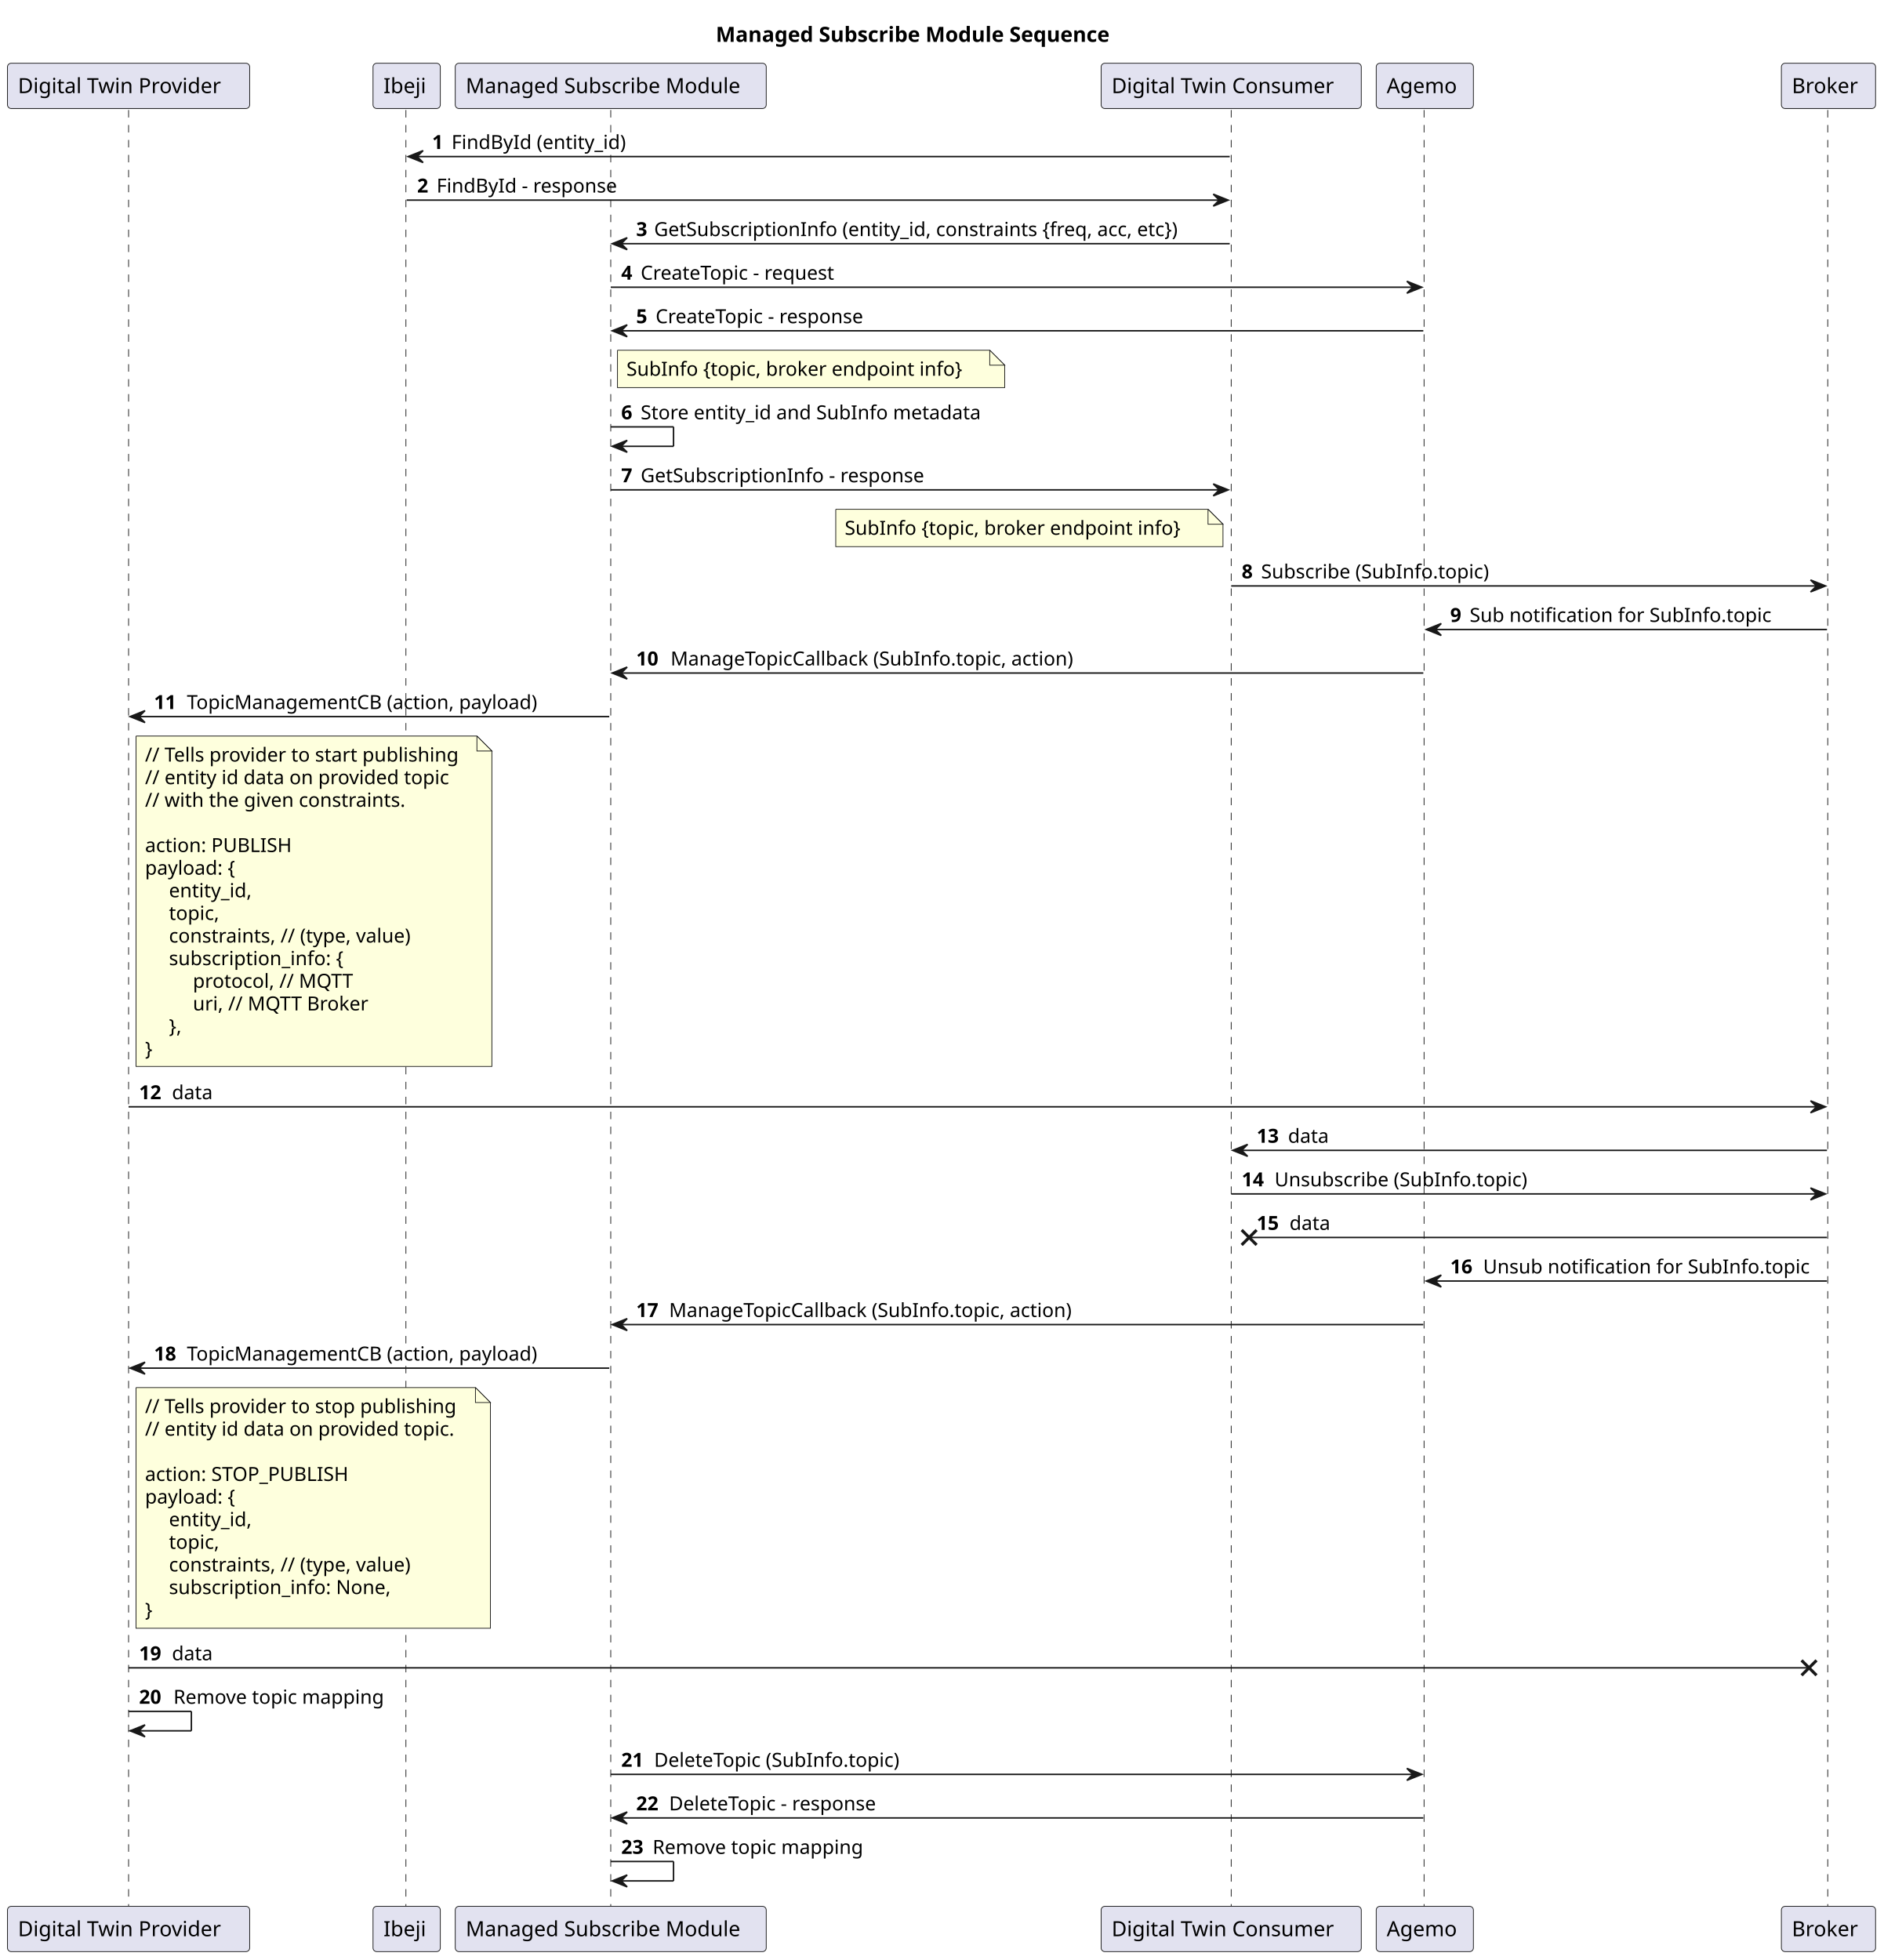
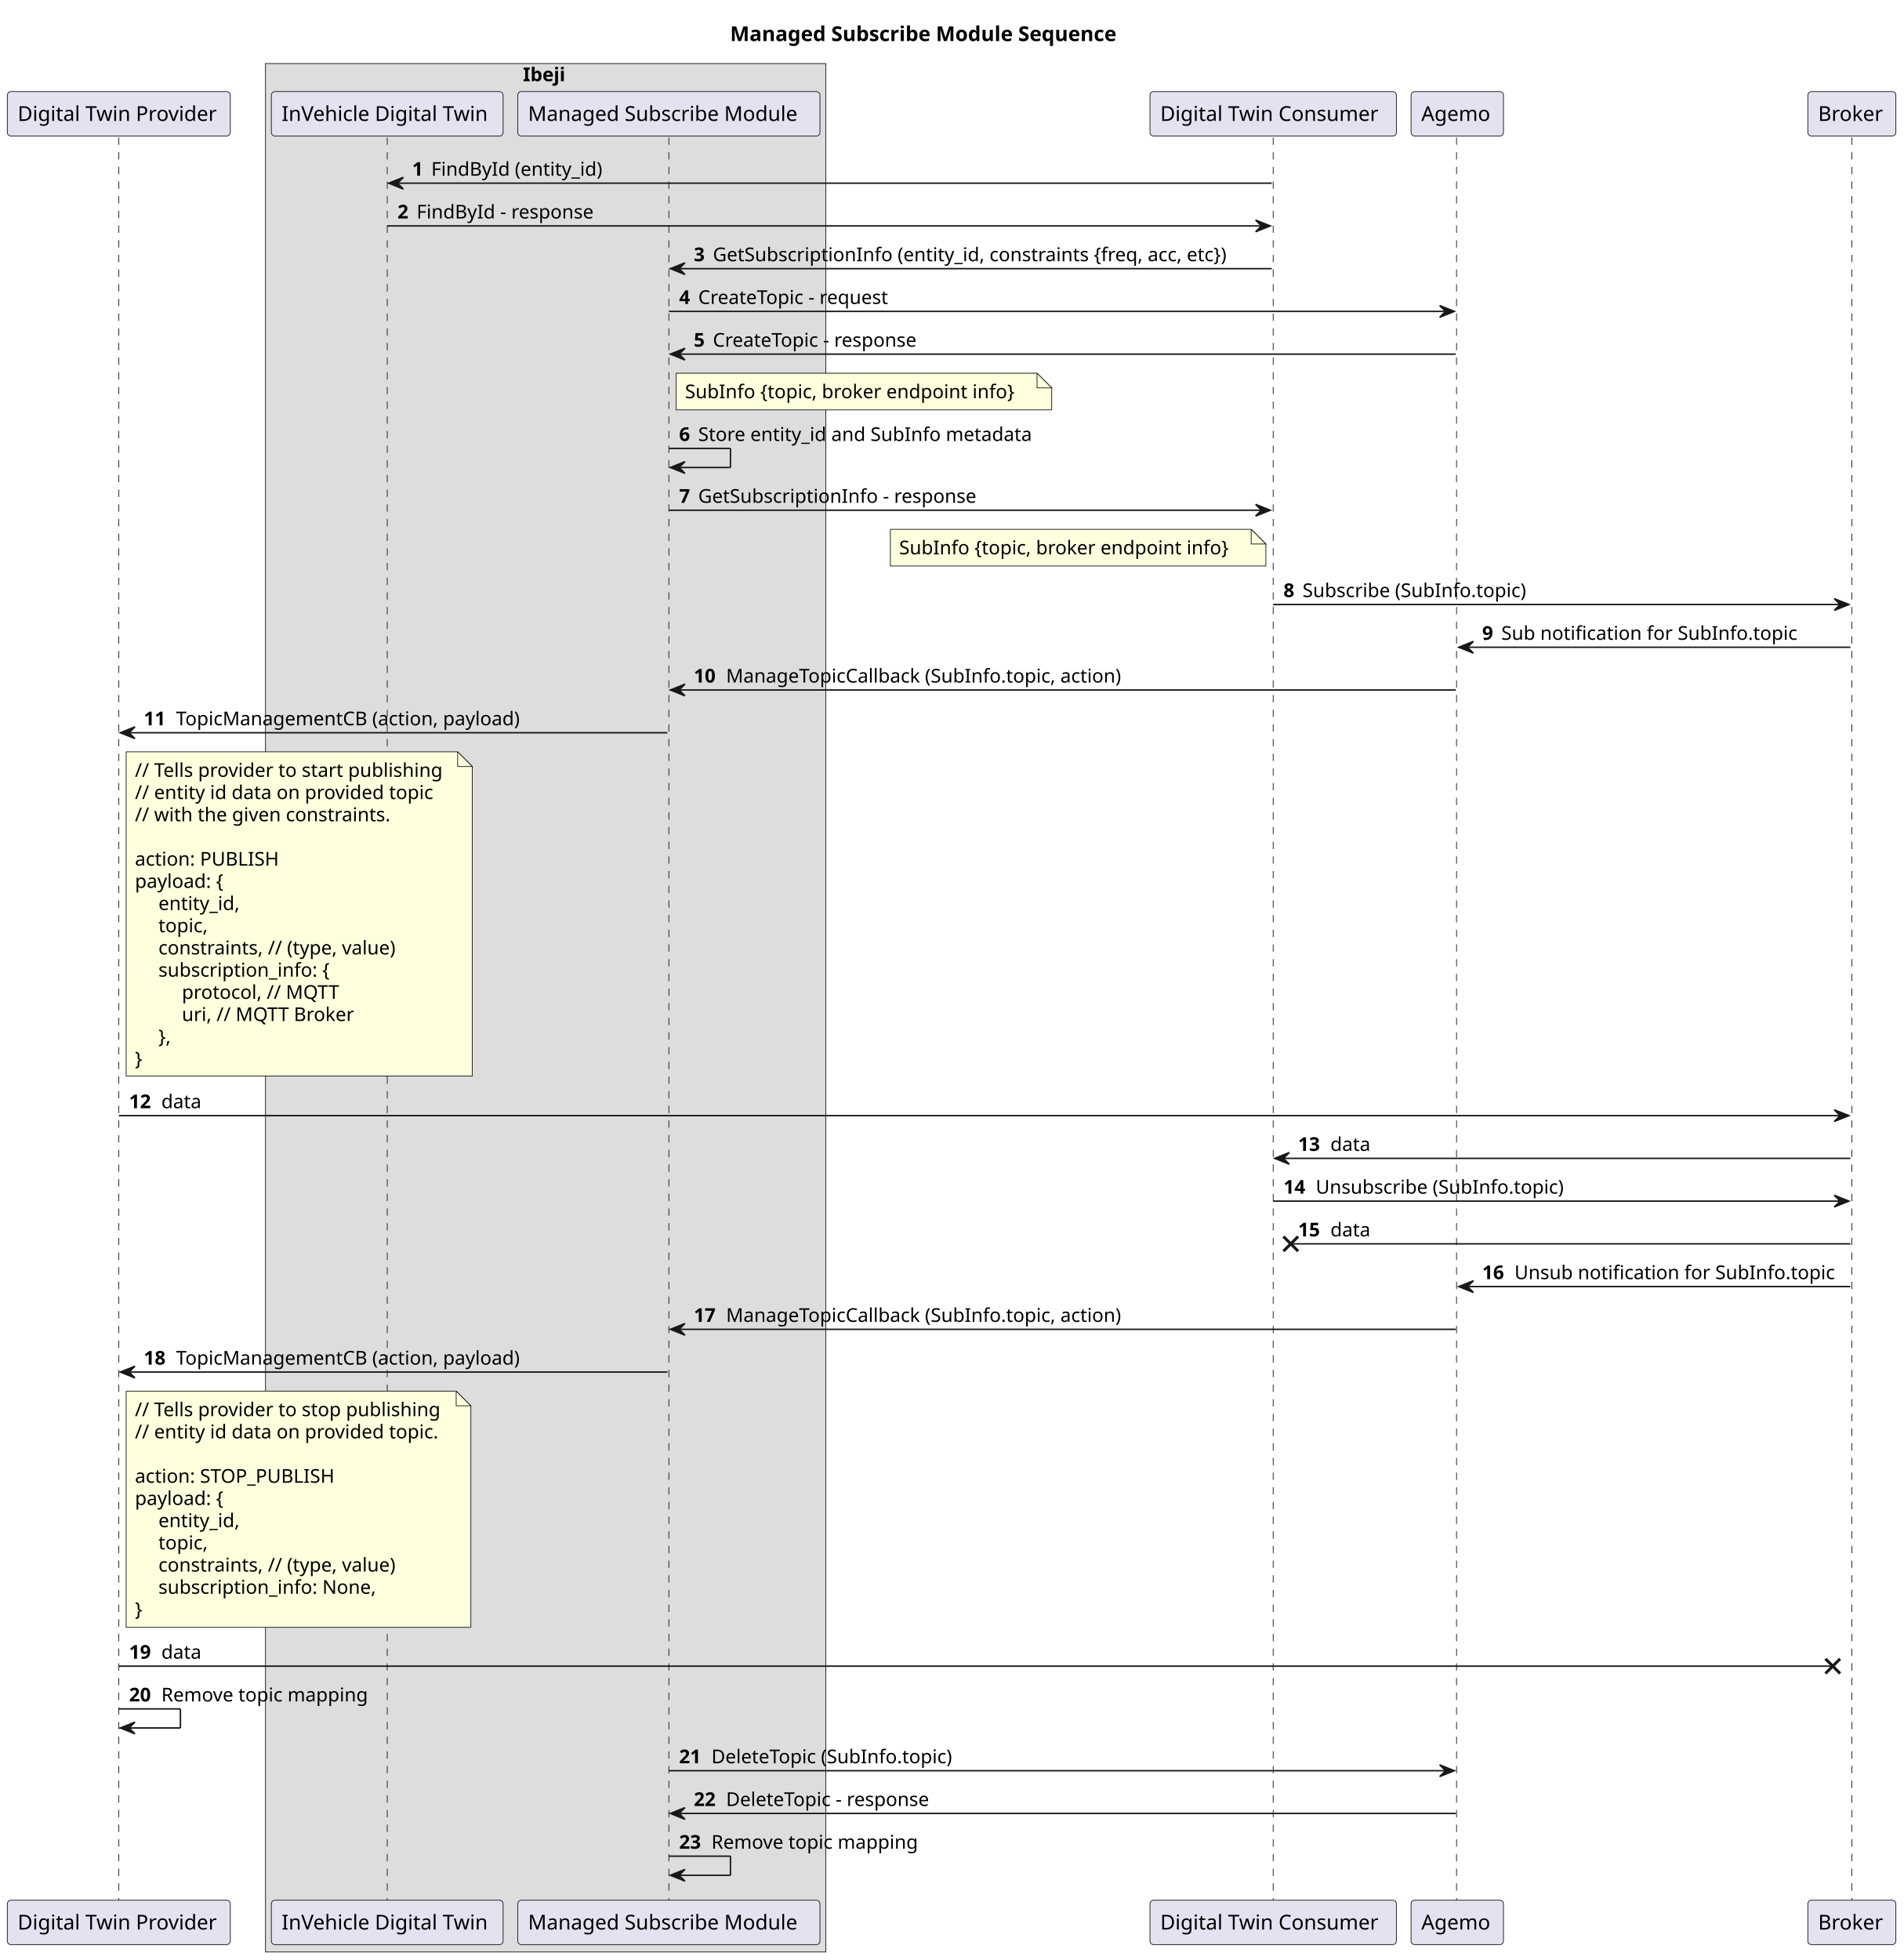
- <svg xmlns="http://www.w3.org/2000/svg" contentStyleType="text/css" height="1311px" preserveAspectRatio="none" style="width:1260px;height:1311px;background:#FFFFFF;" version="1.1" viewBox="0 0 1260 1311" width="1260px" zoomAndPan="magnify">
+ <svg xmlns="http://www.w3.org/2000/svg" contentStyleType="text/css" height="1336px" preserveAspectRatio="none" style="width:1298px;height:1336px;background:#FFFFFF;" version="1.1" viewBox="0 0 1298 1336" width="1298px" zoomAndPan="magnify">
  <defs />
  <g>
-     <text fill="#000000" font-family="sans-serif" font-size="14" font-weight="bold" lengthAdjust="spacing" textLength="301" x="478.75" y="27.995">Managed Subscribe Module Sequence</text>
-     <line style="stroke:#181818;stroke-width:0.5;stroke-dasharray:5.0,5.0;" x1="86" x2="86" y1="73.594" y2="1276.102" />
-     <line style="stroke:#181818;stroke-width:0.5;stroke-dasharray:5.0,5.0;" x1="271.5" x2="271.5" y1="73.594" y2="1276.102" />
-     <line style="stroke:#181818;stroke-width:0.5;stroke-dasharray:5.0,5.0;" x1="408.5" x2="408.5" y1="73.594" y2="1276.102" />
-     <line style="stroke:#181818;stroke-width:0.5;stroke-dasharray:5.0,5.0;" x1="823.5" x2="823.5" y1="73.594" y2="1276.102" />
-     <line style="stroke:#181818;stroke-width:0.5;stroke-dasharray:5.0,5.0;" x1="952.5" x2="952.5" y1="73.594" y2="1276.102" />
-     <line style="stroke:#181818;stroke-width:0.5;stroke-dasharray:5.0,5.0;" x1="1222.5" x2="1222.5" y1="73.594" y2="1276.102" />
-     <rect fill="#E2E2F0" height="30.297" rx="2.5" ry="2.5" style="stroke:#181818;stroke-width:0.5;" width="162" x="5" y="42.297" />
-     <text fill="#000000" font-family="sans-serif" font-size="14" lengthAdjust="spacing" textLength="148" x="12" y="62.292">Digital Twin Provider</text>
-     <rect fill="#E2E2F0" height="30.297" rx="2.5" ry="2.5" style="stroke:#181818;stroke-width:0.5;" width="162" x="5" y="1275.102" />
-     <text fill="#000000" font-family="sans-serif" font-size="14" lengthAdjust="spacing" textLength="148" x="12" y="1295.097">Digital Twin Provider</text>
-     <rect fill="#E2E2F0" height="30.297" rx="2.5" ry="2.5" style="stroke:#181818;stroke-width:0.5;" width="45" x="249.5" y="42.297" />
-     <text fill="#000000" font-family="sans-serif" font-size="14" lengthAdjust="spacing" textLength="31" x="256.5" y="62.292">Ibeji</text>
-     <rect fill="#E2E2F0" height="30.297" rx="2.5" ry="2.5" style="stroke:#181818;stroke-width:0.5;" width="45" x="249.5" y="1275.102" />
-     <text fill="#000000" font-family="sans-serif" font-size="14" lengthAdjust="spacing" textLength="31" x="256.5" y="1295.097">Ibeji</text>
-     <rect fill="#E2E2F0" height="30.297" rx="2.5" ry="2.5" style="stroke:#181818;stroke-width:0.5;" width="208" x="304.5" y="42.297" />
-     <text fill="#000000" font-family="sans-serif" font-size="14" lengthAdjust="spacing" textLength="194" x="311.5" y="62.292">Managed Subscribe Module</text>
-     <rect fill="#E2E2F0" height="30.297" rx="2.5" ry="2.5" style="stroke:#181818;stroke-width:0.5;" width="208" x="304.5" y="1275.102" />
-     <text fill="#000000" font-family="sans-serif" font-size="14" lengthAdjust="spacing" textLength="194" x="311.5" y="1295.097">Managed Subscribe Module</text>
-     <rect fill="#E2E2F0" height="30.297" rx="2.5" ry="2.5" style="stroke:#181818;stroke-width:0.5;" width="174" x="736.5" y="42.297" />
-     <text fill="#000000" font-family="sans-serif" font-size="14" lengthAdjust="spacing" textLength="160" x="743.5" y="62.292">Digital Twin Consumer</text>
-     <rect fill="#E2E2F0" height="30.297" rx="2.5" ry="2.5" style="stroke:#181818;stroke-width:0.5;" width="174" x="736.5" y="1275.102" />
-     <text fill="#000000" font-family="sans-serif" font-size="14" lengthAdjust="spacing" textLength="160" x="743.5" y="1295.097">Digital Twin Consumer</text>
-     <rect fill="#E2E2F0" height="30.297" rx="2.5" ry="2.5" style="stroke:#181818;stroke-width:0.5;" width="65" x="920.5" y="42.297" />
-     <text fill="#000000" font-family="sans-serif" font-size="14" lengthAdjust="spacing" textLength="51" x="927.5" y="62.292">Agemo</text>
-     <rect fill="#E2E2F0" height="30.297" rx="2.5" ry="2.5" style="stroke:#181818;stroke-width:0.5;" width="65" x="920.5" y="1275.102" />
-     <text fill="#000000" font-family="sans-serif" font-size="14" lengthAdjust="spacing" textLength="51" x="927.5" y="1295.097">Agemo</text>
-     <rect fill="#E2E2F0" height="30.297" rx="2.5" ry="2.5" style="stroke:#181818;stroke-width:0.5;" width="63" x="1191.5" y="42.297" />
-     <text fill="#000000" font-family="sans-serif" font-size="14" lengthAdjust="spacing" textLength="49" x="1198.5" y="62.292">Broker</text>
-     <rect fill="#E2E2F0" height="30.297" rx="2.5" ry="2.5" style="stroke:#181818;stroke-width:0.5;" width="63" x="1191.5" y="1275.102" />
-     <text fill="#000000" font-family="sans-serif" font-size="14" lengthAdjust="spacing" textLength="49" x="1198.5" y="1295.097">Broker</text>
-     <polygon fill="#181818" points="283,100.727,273,104.727,283,108.727,279,104.727" style="stroke:#181818;stroke-width:1.0;" />
-     <line style="stroke:#181818;stroke-width:1.0;" x1="277" x2="822.5" y1="104.727" y2="104.727" />
-     <text fill="#000000" font-family="sans-serif" font-size="13" font-weight="bold" lengthAdjust="spacing" textLength="9" x="289" y="99.661">1</text>
-     <text fill="#000000" font-family="sans-serif" font-size="13" lengthAdjust="spacing" textLength="122" x="302" y="99.661">FindById (entity_id)</text>
-     <polygon fill="#181818" points="811.5,129.859,821.5,133.859,811.5,137.859,815.5,133.859" style="stroke:#181818;stroke-width:1.0;" />
-     <line style="stroke:#181818;stroke-width:1.0;" x1="272" x2="817.5" y1="133.859" y2="133.859" />
-     <text fill="#000000" font-family="sans-serif" font-size="13" font-weight="bold" lengthAdjust="spacing" textLength="9" x="279" y="128.793">2</text>
-     <text fill="#000000" font-family="sans-serif" font-size="13" lengthAdjust="spacing" textLength="125" x="292" y="128.793">FindById - response</text>
-     <polygon fill="#181818" points="419.5,158.992,409.5,162.992,419.5,166.992,415.5,162.992" style="stroke:#181818;stroke-width:1.0;" />
-     <line style="stroke:#181818;stroke-width:1.0;" x1="413.5" x2="822.5" y1="162.992" y2="162.992" />
-     <text fill="#000000" font-family="sans-serif" font-size="13" font-weight="bold" lengthAdjust="spacing" textLength="8" x="425.5" y="157.926">3</text>
-     <text fill="#000000" font-family="sans-serif" font-size="13" lengthAdjust="spacing" textLength="379" x="437.5" y="157.926">GetSubscriptionInfo (entity_id, constraints {freq, acc, etc})</text>
-     <polygon fill="#181818" points="941,188.125,951,192.125,941,196.125,945,192.125" style="stroke:#181818;stroke-width:1.0;" />
-     <line style="stroke:#181818;stroke-width:1.0;" x1="408.5" x2="947" y1="192.125" y2="192.125" />
-     <text fill="#000000" font-family="sans-serif" font-size="13" font-weight="bold" lengthAdjust="spacing" textLength="9" x="415.5" y="187.059">4</text>
-     <text fill="#000000" font-family="sans-serif" font-size="13" lengthAdjust="spacing" textLength="139" x="428.5" y="187.059">CreateTopic - request</text>
-     <polygon fill="#181818" points="419.5,217.258,409.5,221.258,419.5,225.258,415.5,221.258" style="stroke:#181818;stroke-width:1.0;" />
-     <line style="stroke:#181818;stroke-width:1.0;" x1="413.5" x2="952" y1="221.258" y2="221.258" />
-     <text fill="#000000" font-family="sans-serif" font-size="13" font-weight="bold" lengthAdjust="spacing" textLength="9" x="425.5" y="216.192">5</text>
-     <text fill="#000000" font-family="sans-serif" font-size="13" lengthAdjust="spacing" textLength="149" x="438.5" y="216.192">CreateTopic - response</text>
-     <path d="M413,234.258 L413,259.258 L672,259.258 L672,244.258 L662,234.258 L413,234.258 " fill="#FEFFDD" style="stroke:#181818;stroke-width:0.5;" />
-     <path d="M662,234.258 L662,244.258 L672,244.258 L662,234.258 " fill="#FEFFDD" style="stroke:#181818;stroke-width:0.5;" />
-     <text fill="#000000" font-family="sans-serif" font-size="13" lengthAdjust="spacing" textLength="238" x="419" y="251.325">SubInfo {topic, broker endpoint info}</text>
-     <line style="stroke:#181818;stroke-width:1.0;" x1="408.5" x2="450.5" y1="285.523" y2="285.523" />
-     <line style="stroke:#181818;stroke-width:1.0;" x1="450.5" x2="450.5" y1="285.523" y2="298.523" />
-     <line style="stroke:#181818;stroke-width:1.0;" x1="409.5" x2="450.5" y1="298.523" y2="298.523" />
-     <polygon fill="#181818" points="419.5,294.523,409.5,298.523,419.5,302.523,415.5,298.523" style="stroke:#181818;stroke-width:1.0;" />
-     <text fill="#000000" font-family="sans-serif" font-size="13" font-weight="bold" lengthAdjust="spacing" textLength="9" x="415.5" y="280.457">6</text>
-     <text fill="#000000" font-family="sans-serif" font-size="13" lengthAdjust="spacing" textLength="240" x="428.5" y="280.457">Store entity_id and SubInfo metadata</text>
-     <polygon fill="#181818" points="811.5,323.656,821.5,327.656,811.5,331.656,815.5,327.656" style="stroke:#181818;stroke-width:1.0;" />
-     <line style="stroke:#181818;stroke-width:1.0;" x1="408.5" x2="817.5" y1="327.656" y2="327.656" />
-     <text fill="#000000" font-family="sans-serif" font-size="13" font-weight="bold" lengthAdjust="spacing" textLength="9" x="415.5" y="322.59">7</text>
-     <text fill="#000000" font-family="sans-serif" font-size="13" lengthAdjust="spacing" textLength="197" x="428.5" y="322.59">GetSubscriptionInfo - response</text>
-     <path d="M559,340.656 L559,365.656 L818,365.656 L818,350.656 L808,340.656 L559,340.656 " fill="#FEFFDD" style="stroke:#181818;stroke-width:0.5;" />
-     <path d="M808,340.656 L808,350.656 L818,350.656 L808,340.656 " fill="#FEFFDD" style="stroke:#181818;stroke-width:0.5;" />
-     <text fill="#000000" font-family="sans-serif" font-size="13" lengthAdjust="spacing" textLength="238" x="565" y="357.723">SubInfo {topic, broker endpoint info}</text>
-     <polygon fill="#181818" points="1211,387.922,1221,391.922,1211,395.922,1215,391.922" style="stroke:#181818;stroke-width:1.0;" />
-     <line style="stroke:#181818;stroke-width:1.0;" x1="823.5" x2="1217" y1="391.922" y2="391.922" />
-     <text fill="#000000" font-family="sans-serif" font-size="13" font-weight="bold" lengthAdjust="spacing" textLength="9" x="830.5" y="386.856">8</text>
-     <text fill="#000000" font-family="sans-serif" font-size="13" lengthAdjust="spacing" textLength="159" x="843.5" y="386.856">Subscribe (SubInfo.topic)</text>
-     <polygon fill="#181818" points="964,417.055,954,421.055,964,425.055,960,421.055" style="stroke:#181818;stroke-width:1.0;" />
-     <line style="stroke:#181818;stroke-width:1.0;" x1="958" x2="1222" y1="421.055" y2="421.055" />
-     <text fill="#000000" font-family="sans-serif" font-size="13" font-weight="bold" lengthAdjust="spacing" textLength="9" x="970" y="415.989">9</text>
-     <text fill="#000000" font-family="sans-serif" font-size="13" lengthAdjust="spacing" textLength="208" x="983" y="415.989">Sub notification for SubInfo.topic</text>
-     <polygon fill="#181818" points="419.5,446.188,409.5,450.188,419.5,454.188,415.5,450.188" style="stroke:#181818;stroke-width:1.0;" />
-     <line style="stroke:#181818;stroke-width:1.0;" x1="413.5" x2="952" y1="450.188" y2="450.188" />
-     <text fill="#000000" font-family="sans-serif" font-size="13" font-weight="bold" lengthAdjust="spacing" textLength="19" x="425.5" y="445.122">10</text>
-     <text fill="#000000" font-family="sans-serif" font-size="13" lengthAdjust="spacing" textLength="281" x="448.5" y="445.122">ManageTopicCallback (SubInfo.topic, action)</text>
-     <polygon fill="#181818" points="97,475.32,87,479.32,97,483.32,93,479.32" style="stroke:#181818;stroke-width:1.0;" />
-     <line style="stroke:#181818;stroke-width:1.0;" x1="91" x2="407.5" y1="479.32" y2="479.32" />
-     <text fill="#000000" font-family="sans-serif" font-size="13" font-weight="bold" lengthAdjust="spacing" textLength="18" x="103" y="474.254">11</text>
-     <text fill="#000000" font-family="sans-serif" font-size="13" lengthAdjust="spacing" textLength="247" x="125" y="474.254">TopicManagementCB (action, payload)</text>
-     <path d="M91,492.32 L91,713.32 L329,713.32 L329,502.32 L319,492.32 L91,492.32 " fill="#FEFFDD" style="stroke:#181818;stroke-width:0.5;" />
-     <path d="M319,492.32 L319,502.32 L329,502.32 L319,492.32 " fill="#FEFFDD" style="stroke:#181818;stroke-width:0.5;" />
-     <text fill="#000000" font-family="sans-serif" font-size="13" lengthAdjust="spacing" textLength="217" x="97" y="509.387">// Tells provider to start publishing</text>
-     <text fill="#000000" font-family="sans-serif" font-size="13" lengthAdjust="spacing" textLength="212" x="97" y="524.52">// entity id data on provided topic</text>
-     <text fill="#000000" font-family="sans-serif" font-size="13" lengthAdjust="spacing" textLength="182" x="97" y="539.653">// with the given constraints.</text>
-     <text fill="#000000" font-family="sans-serif" font-size="13" lengthAdjust="spacing" textLength="4" x="97" y="554.786"> </text>
-     <text fill="#000000" font-family="sans-serif" font-size="13" lengthAdjust="spacing" textLength="100" x="97" y="569.918">action: PUBLISH</text>
-     <text fill="#000000" font-family="sans-serif" font-size="13" lengthAdjust="spacing" textLength="69" x="97" y="585.051">payload: {</text>
-     <text fill="#000000" font-family="sans-serif" font-size="13" lengthAdjust="spacing" textLength="59" x="113" y="600.184">entity_id,</text>
-     <text fill="#000000" font-family="sans-serif" font-size="13" lengthAdjust="spacing" textLength="35" x="113" y="615.317">topic,</text>
-     <text fill="#000000" font-family="sans-serif" font-size="13" lengthAdjust="spacing" textLength="173" x="113" y="630.45">constraints, // (type, value)</text>
-     <text fill="#000000" font-family="sans-serif" font-size="13" lengthAdjust="spacing" textLength="126" x="113" y="645.582">subscription_info: {</text>
-     <text fill="#000000" font-family="sans-serif" font-size="13" lengthAdjust="spacing" textLength="108" x="129" y="660.715">protocol, // MQTT</text>
-     <text fill="#000000" font-family="sans-serif" font-size="13" lengthAdjust="spacing" textLength="117" x="129" y="675.848">uri, // MQTT Broker</text>
-     <text fill="#000000" font-family="sans-serif" font-size="13" lengthAdjust="spacing" textLength="13" x="113" y="690.981">},</text>
-     <text fill="#000000" font-family="sans-serif" font-size="13" lengthAdjust="spacing" textLength="9" x="97" y="706.114">}</text>
-     <polygon fill="#181818" points="1211,736.312,1221,740.312,1211,744.312,1215,740.312" style="stroke:#181818;stroke-width:1.0;" />
-     <line style="stroke:#181818;stroke-width:1.0;" x1="86" x2="1217" y1="740.312" y2="740.312" />
-     <text fill="#000000" font-family="sans-serif" font-size="13" font-weight="bold" lengthAdjust="spacing" textLength="18" x="93" y="735.247">12</text>
-     <text fill="#000000" font-family="sans-serif" font-size="13" lengthAdjust="spacing" textLength="29" x="115" y="735.247">data</text>
-     <polygon fill="#181818" points="834.5,765.445,824.5,769.445,834.5,773.445,830.5,769.445" style="stroke:#181818;stroke-width:1.0;" />
-     <line style="stroke:#181818;stroke-width:1.0;" x1="828.5" x2="1222" y1="769.445" y2="769.445" />
-     <text fill="#000000" font-family="sans-serif" font-size="13" font-weight="bold" lengthAdjust="spacing" textLength="17" x="840.5" y="764.379">13</text>
-     <text fill="#000000" font-family="sans-serif" font-size="13" lengthAdjust="spacing" textLength="29" x="861.5" y="764.379">data</text>
-     <polygon fill="#181818" points="1211,794.578,1221,798.578,1211,802.578,1215,798.578" style="stroke:#181818;stroke-width:1.0;" />
-     <line style="stroke:#181818;stroke-width:1.0;" x1="823.5" x2="1217" y1="798.578" y2="798.578" />
-     <text fill="#000000" font-family="sans-serif" font-size="13" font-weight="bold" lengthAdjust="spacing" textLength="18" x="830.5" y="793.512">14</text>
-     <text fill="#000000" font-family="sans-serif" font-size="13" lengthAdjust="spacing" textLength="175" x="852.5" y="793.512">Unsubscribe (SubInfo.topic)</text>
-     <line style="stroke:#181818;stroke-width:2.0;" x1="830.5" x2="840.5" y1="822.711" y2="832.711" />
-     <line style="stroke:#181818;stroke-width:2.0;" x1="830.5" x2="840.5" y1="832.711" y2="822.711" />
-     <line style="stroke:#181818;stroke-width:1.0;" x1="835.5" x2="1222" y1="827.711" y2="827.711" />
-     <text fill="#000000" font-family="sans-serif" font-size="13" font-weight="bold" lengthAdjust="spacing" textLength="18" x="840.5" y="822.645">15</text>
-     <text fill="#000000" font-family="sans-serif" font-size="13" lengthAdjust="spacing" textLength="29" x="862.5" y="822.645">data</text>
-     <polygon fill="#181818" points="964,852.844,954,856.844,964,860.844,960,856.844" style="stroke:#181818;stroke-width:1.0;" />
-     <line style="stroke:#181818;stroke-width:1.0;" x1="958" x2="1222" y1="856.844" y2="856.844" />
-     <text fill="#000000" font-family="sans-serif" font-size="13" font-weight="bold" lengthAdjust="spacing" textLength="18" x="970" y="851.778">16</text>
-     <text fill="#000000" font-family="sans-serif" font-size="13" lengthAdjust="spacing" textLength="224" x="992" y="851.778">Unsub notification for SubInfo.topic</text>
-     <polygon fill="#181818" points="419.5,881.977,409.5,885.977,419.5,889.977,415.5,885.977" style="stroke:#181818;stroke-width:1.0;" />
-     <line style="stroke:#181818;stroke-width:1.0;" x1="413.5" x2="952" y1="885.977" y2="885.977" />
-     <text fill="#000000" font-family="sans-serif" font-size="13" font-weight="bold" lengthAdjust="spacing" textLength="18" x="425.5" y="880.911">17</text>
-     <text fill="#000000" font-family="sans-serif" font-size="13" lengthAdjust="spacing" textLength="281" x="447.5" y="880.911">ManageTopicCallback (SubInfo.topic, action)</text>
-     <polygon fill="#181818" points="97,911.109,87,915.109,97,919.109,93,915.109" style="stroke:#181818;stroke-width:1.0;" />
-     <line style="stroke:#181818;stroke-width:1.0;" x1="91" x2="407.5" y1="915.109" y2="915.109" />
-     <text fill="#000000" font-family="sans-serif" font-size="13" font-weight="bold" lengthAdjust="spacing" textLength="18" x="103" y="910.043">18</text>
-     <text fill="#000000" font-family="sans-serif" font-size="13" lengthAdjust="spacing" textLength="247" x="125" y="910.043">TopicManagementCB (action, payload)</text>
-     <path d="M91,928.109 L91,1089.109 L328,1089.109 L328,938.109 L318,928.109 L91,928.109 " fill="#FEFFDD" style="stroke:#181818;stroke-width:0.5;" />
-     <path d="M318,928.109 L318,938.109 L328,938.109 L318,928.109 " fill="#FEFFDD" style="stroke:#181818;stroke-width:0.5;" />
-     <text fill="#000000" font-family="sans-serif" font-size="13" lengthAdjust="spacing" textLength="215" x="97" y="945.176">// Tells provider to stop publishing</text>
-     <text fill="#000000" font-family="sans-serif" font-size="13" lengthAdjust="spacing" textLength="216" x="97" y="960.309">// entity id data on provided topic.</text>
-     <text fill="#000000" font-family="sans-serif" font-size="13" lengthAdjust="spacing" textLength="4" x="97" y="975.442"> </text>
-     <text fill="#000000" font-family="sans-serif" font-size="13" lengthAdjust="spacing" textLength="141" x="97" y="990.575">action: STOP_PUBLISH</text>
-     <text fill="#000000" font-family="sans-serif" font-size="13" lengthAdjust="spacing" textLength="69" x="97" y="1005.707">payload: {</text>
-     <text fill="#000000" font-family="sans-serif" font-size="13" lengthAdjust="spacing" textLength="59" x="113" y="1020.84">entity_id,</text>
-     <text fill="#000000" font-family="sans-serif" font-size="13" lengthAdjust="spacing" textLength="35" x="113" y="1035.973">topic,</text>
-     <text fill="#000000" font-family="sans-serif" font-size="13" lengthAdjust="spacing" textLength="173" x="113" y="1051.106">constraints, // (type, value)</text>
-     <text fill="#000000" font-family="sans-serif" font-size="13" lengthAdjust="spacing" textLength="154" x="113" y="1066.239">subscription_info: None,</text>
-     <text fill="#000000" font-family="sans-serif" font-size="13" lengthAdjust="spacing" textLength="9" x="97" y="1081.372">}</text>
-     <line style="stroke:#181818;stroke-width:2.0;" x1="1205" x2="1215" y1="1110.57" y2="1120.57" />
-     <line style="stroke:#181818;stroke-width:2.0;" x1="1205" x2="1215" y1="1120.57" y2="1110.57" />
-     <line style="stroke:#181818;stroke-width:1.0;" x1="86" x2="1210" y1="1115.57" y2="1115.57" />
-     <text fill="#000000" font-family="sans-serif" font-size="13" font-weight="bold" lengthAdjust="spacing" textLength="18" x="93" y="1110.504">19</text>
-     <text fill="#000000" font-family="sans-serif" font-size="13" lengthAdjust="spacing" textLength="29" x="115" y="1110.504">data</text>
-     <line style="stroke:#181818;stroke-width:1.0;" x1="86" x2="128" y1="1144.703" y2="1144.703" />
-     <line style="stroke:#181818;stroke-width:1.0;" x1="128" x2="128" y1="1144.703" y2="1157.703" />
-     <line style="stroke:#181818;stroke-width:1.0;" x1="87" x2="128" y1="1157.703" y2="1157.703" />
-     <polygon fill="#181818" points="97,1153.703,87,1157.703,97,1161.703,93,1157.703" style="stroke:#181818;stroke-width:1.0;" />
-     <text fill="#000000" font-family="sans-serif" font-size="13" font-weight="bold" lengthAdjust="spacing" textLength="19" x="93" y="1139.637">20</text>
-     <text fill="#000000" font-family="sans-serif" font-size="13" lengthAdjust="spacing" textLength="149" x="116" y="1139.637">Remove topic mapping</text>
-     <polygon fill="#181818" points="941,1182.836,951,1186.836,941,1190.836,945,1186.836" style="stroke:#181818;stroke-width:1.0;" />
-     <line style="stroke:#181818;stroke-width:1.0;" x1="408.5" x2="947" y1="1186.836" y2="1186.836" />
-     <text fill="#000000" font-family="sans-serif" font-size="13" font-weight="bold" lengthAdjust="spacing" textLength="18" x="415.5" y="1181.77">21</text>
-     <text fill="#000000" font-family="sans-serif" font-size="13" lengthAdjust="spacing" textLength="173" x="437.5" y="1181.77">DeleteTopic (SubInfo.topic)</text>
-     <polygon fill="#181818" points="419.5,1211.969,409.5,1215.969,419.5,1219.969,415.5,1215.969" style="stroke:#181818;stroke-width:1.0;" />
-     <line style="stroke:#181818;stroke-width:1.0;" x1="413.5" x2="952" y1="1215.969" y2="1215.969" />
-     <text fill="#000000" font-family="sans-serif" font-size="13" font-weight="bold" lengthAdjust="spacing" textLength="18" x="425.5" y="1210.903">22</text>
-     <text fill="#000000" font-family="sans-serif" font-size="13" lengthAdjust="spacing" textLength="148" x="447.5" y="1210.903">DeleteTopic - response</text>
-     <line style="stroke:#181818;stroke-width:1.0;" x1="408.5" x2="450.5" y1="1245.102" y2="1245.102" />
-     <line style="stroke:#181818;stroke-width:1.0;" x1="450.5" x2="450.5" y1="1245.102" y2="1258.102" />
-     <line style="stroke:#181818;stroke-width:1.0;" x1="409.5" x2="450.5" y1="1258.102" y2="1258.102" />
-     <polygon fill="#181818" points="419.5,1254.102,409.5,1258.102,419.5,1262.102,415.5,1258.102" style="stroke:#181818;stroke-width:1.0;" />
-     <text fill="#000000" font-family="sans-serif" font-size="13" font-weight="bold" lengthAdjust="spacing" textLength="17" x="415.5" y="1240.036">23</text>
-     <text fill="#000000" font-family="sans-serif" font-size="13" lengthAdjust="spacing" textLength="149" x="436.5" y="1240.036">Remove topic mapping</text>
+     <rect fill="none" height="26.297" id="_title" style="stroke:none;stroke-width:1.0;" width="311" x="492.75" y="10" />
+     <text fill="#000000" font-family="sans-serif" font-size="14" font-weight="bold" lengthAdjust="spacing" textLength="301" x="497.75" y="27.995">Managed Subscribe Module Sequence</text>
+     <rect fill="#DDDDDD" height="1287.234" style="stroke:#181818;stroke-width:0.5;" width="382" x="181" y="43.297" />
+     <text fill="#000000" font-family="sans-serif" font-size="13" font-weight="bold" lengthAdjust="spacing" textLength="31" x="356.5" y="55.364">Ibeji</text>
+     <line style="stroke:#181818;stroke-width:0.5;stroke-dasharray:5.0,5.0;" x1="81" x2="81" y1="93.727" y2="1296.234" />
+     <line style="stroke:#181818;stroke-width:0.5;stroke-dasharray:5.0,5.0;" x1="264" x2="264" y1="93.727" y2="1296.234" />
+     <line style="stroke:#181818;stroke-width:0.5;stroke-dasharray:5.0,5.0;" x1="456" x2="456" y1="93.727" y2="1296.234" />
+     <line style="stroke:#181818;stroke-width:0.5;stroke-dasharray:5.0,5.0;" x1="868" x2="868" y1="93.727" y2="1296.234" />
+     <line style="stroke:#181818;stroke-width:0.5;stroke-dasharray:5.0,5.0;" x1="993" x2="993" y1="93.727" y2="1296.234" />
+     <line style="stroke:#181818;stroke-width:0.5;stroke-dasharray:5.0,5.0;" x1="1262.5" x2="1262.5" y1="93.727" y2="1296.234" />
+     <rect fill="#E2E2F0" height="30.297" rx="2.5" ry="2.5" style="stroke:#181818;stroke-width:0.5;" width="152" x="5" y="62.43" />
+     <text fill="#000000" font-family="sans-serif" font-size="14" lengthAdjust="spacing" textLength="138" x="12" y="82.425">Digital Twin Provider</text>
+     <rect fill="#E2E2F0" height="30.297" rx="2.5" ry="2.5" style="stroke:#181818;stroke-width:0.5;" width="152" x="5" y="1295.234" />
+     <text fill="#000000" font-family="sans-serif" font-size="14" lengthAdjust="spacing" textLength="138" x="12" y="1315.229">Digital Twin Provider</text>
+     <rect fill="#E2E2F0" height="30.297" rx="2.5" ry="2.5" style="stroke:#181818;stroke-width:0.5;" width="158" x="185" y="62.43" />
+     <text fill="#000000" font-family="sans-serif" font-size="14" lengthAdjust="spacing" textLength="144" x="192" y="82.425">InVehicle Digital Twin</text>
+     <rect fill="#E2E2F0" height="30.297" rx="2.5" ry="2.5" style="stroke:#181818;stroke-width:0.5;" width="158" x="185" y="1295.234" />
+     <text fill="#000000" font-family="sans-serif" font-size="14" lengthAdjust="spacing" textLength="144" x="192" y="1315.229">InVehicle Digital Twin</text>
+     <rect fill="#E2E2F0" height="30.297" rx="2.5" ry="2.5" style="stroke:#181818;stroke-width:0.5;" width="206" x="353" y="62.43" />
+     <text fill="#000000" font-family="sans-serif" font-size="14" lengthAdjust="spacing" textLength="192" x="360" y="82.425">Managed Subscribe Module</text>
+     <rect fill="#E2E2F0" height="30.297" rx="2.5" ry="2.5" style="stroke:#181818;stroke-width:0.5;" width="206" x="353" y="1295.234" />
+     <text fill="#000000" font-family="sans-serif" font-size="14" lengthAdjust="spacing" textLength="192" x="360" y="1315.229">Managed Subscribe Module</text>
+     <rect fill="#E2E2F0" height="30.297" rx="2.5" ry="2.5" style="stroke:#181818;stroke-width:0.5;" width="168" x="784" y="62.43" />
+     <text fill="#000000" font-family="sans-serif" font-size="14" lengthAdjust="spacing" textLength="154" x="791" y="82.425">Digital Twin Consumer</text>
+     <rect fill="#E2E2F0" height="30.297" rx="2.5" ry="2.5" style="stroke:#181818;stroke-width:0.5;" width="168" x="784" y="1295.234" />
+     <text fill="#000000" font-family="sans-serif" font-size="14" lengthAdjust="spacing" textLength="154" x="791" y="1315.229">Digital Twin Consumer</text>
+     <rect fill="#E2E2F0" height="30.297" rx="2.5" ry="2.5" style="stroke:#181818;stroke-width:0.5;" width="63" x="962" y="62.43" />
+     <text fill="#000000" font-family="sans-serif" font-size="14" lengthAdjust="spacing" textLength="49" x="969" y="82.425">Agemo</text>
+     <rect fill="#E2E2F0" height="30.297" rx="2.5" ry="2.5" style="stroke:#181818;stroke-width:0.5;" width="63" x="962" y="1295.234" />
+     <text fill="#000000" font-family="sans-serif" font-size="14" lengthAdjust="spacing" textLength="49" x="969" y="1315.229">Agemo</text>
+     <rect fill="#E2E2F0" height="30.297" rx="2.5" ry="2.5" style="stroke:#181818;stroke-width:0.5;" width="60" x="1232.5" y="62.43" />
+     <text fill="#000000" font-family="sans-serif" font-size="14" lengthAdjust="spacing" textLength="46" x="1239.5" y="82.425">Broker</text>
+     <rect fill="#E2E2F0" height="30.297" rx="2.5" ry="2.5" style="stroke:#181818;stroke-width:0.5;" width="60" x="1232.5" y="1295.234" />
+     <text fill="#000000" font-family="sans-serif" font-size="14" lengthAdjust="spacing" textLength="46" x="1239.5" y="1315.229">Broker</text>
+     <polygon fill="#181818" points="275,120.859,265,124.859,275,128.859,271,124.859" style="stroke:#181818;stroke-width:1.0;" />
+     <line style="stroke:#181818;stroke-width:1.0;" x1="269" x2="867" y1="124.859" y2="124.859" />
+     <text fill="#000000" font-family="sans-serif" font-size="13" font-weight="bold" lengthAdjust="spacing" textLength="9" x="281" y="119.793">1</text>
+     <text fill="#000000" font-family="sans-serif" font-size="13" lengthAdjust="spacing" textLength="121" x="294" y="119.793">FindById (entity_id)</text>
+     <polygon fill="#181818" points="856,149.992,866,153.992,856,157.992,860,153.992" style="stroke:#181818;stroke-width:1.0;" />
+     <line style="stroke:#181818;stroke-width:1.0;" x1="264" x2="862" y1="153.992" y2="153.992" />
+     <text fill="#000000" font-family="sans-serif" font-size="13" font-weight="bold" lengthAdjust="spacing" textLength="9" x="271" y="148.926">2</text>
+     <text fill="#000000" font-family="sans-serif" font-size="13" lengthAdjust="spacing" textLength="125" x="284" y="148.926">FindById - response</text>
+     <polygon fill="#181818" points="467,179.125,457,183.125,467,187.125,463,183.125" style="stroke:#181818;stroke-width:1.0;" />
+     <line style="stroke:#181818;stroke-width:1.0;" x1="461" x2="867" y1="183.125" y2="183.125" />
+     <text fill="#000000" font-family="sans-serif" font-size="13" font-weight="bold" lengthAdjust="spacing" textLength="9" x="473" y="178.059">3</text>
+     <text fill="#000000" font-family="sans-serif" font-size="13" lengthAdjust="spacing" textLength="375" x="486" y="178.059">GetSubscriptionInfo (entity_id, constraints {freq, acc, etc})</text>
+     <polygon fill="#181818" points="981.5,208.258,991.5,212.258,981.5,216.258,985.5,212.258" style="stroke:#181818;stroke-width:1.0;" />
+     <line style="stroke:#181818;stroke-width:1.0;" x1="456" x2="987.5" y1="212.258" y2="212.258" />
+     <text fill="#000000" font-family="sans-serif" font-size="13" font-weight="bold" lengthAdjust="spacing" textLength="9" x="463" y="207.192">4</text>
+     <text fill="#000000" font-family="sans-serif" font-size="13" lengthAdjust="spacing" textLength="138" x="476" y="207.192">CreateTopic - request</text>
+     <polygon fill="#181818" points="467,237.391,457,241.391,467,245.391,463,241.391" style="stroke:#181818;stroke-width:1.0;" />
+     <line style="stroke:#181818;stroke-width:1.0;" x1="461" x2="992.5" y1="241.391" y2="241.391" />
+     <text fill="#000000" font-family="sans-serif" font-size="13" font-weight="bold" lengthAdjust="spacing" textLength="9" x="473" y="236.325">5</text>
+     <text fill="#000000" font-family="sans-serif" font-size="13" lengthAdjust="spacing" textLength="148" x="486" y="236.325">CreateTopic - response</text>
+     <path d="M461,254.391 L461,279.391 L717,279.391 L717,264.391 L707,254.391 L461,254.391 " fill="#FEFFDD" style="stroke:#181818;stroke-width:0.5;" />
+     <path d="M707,254.391 L707,264.391 L717,264.391 L707,254.391 " fill="#FEFFDD" style="stroke:#181818;stroke-width:0.5;" />
+     <text fill="#000000" font-family="sans-serif" font-size="13" lengthAdjust="spacing" textLength="235" x="467" y="271.457">SubInfo {topic, broker endpoint info}</text>
+     <line style="stroke:#181818;stroke-width:1.0;" x1="456" x2="498" y1="305.656" y2="305.656" />
+     <line style="stroke:#181818;stroke-width:1.0;" x1="498" x2="498" y1="305.656" y2="318.656" />
+     <line style="stroke:#181818;stroke-width:1.0;" x1="457" x2="498" y1="318.656" y2="318.656" />
+     <polygon fill="#181818" points="467,314.656,457,318.656,467,322.656,463,318.656" style="stroke:#181818;stroke-width:1.0;" />
+     <text fill="#000000" font-family="sans-serif" font-size="13" font-weight="bold" lengthAdjust="spacing" textLength="9" x="463" y="300.59">6</text>
+     <text fill="#000000" font-family="sans-serif" font-size="13" lengthAdjust="spacing" textLength="240" x="476" y="300.59">Store entity_id and SubInfo metadata</text>
+     <polygon fill="#181818" points="856,343.789,866,347.789,856,351.789,860,347.789" style="stroke:#181818;stroke-width:1.0;" />
+     <line style="stroke:#181818;stroke-width:1.0;" x1="456" x2="862" y1="347.789" y2="347.789" />
+     <text fill="#000000" font-family="sans-serif" font-size="13" font-weight="bold" lengthAdjust="spacing" textLength="9" x="463" y="342.723">7</text>
+     <text fill="#000000" font-family="sans-serif" font-size="13" lengthAdjust="spacing" textLength="197" x="476" y="342.723">GetSubscriptionInfo - response</text>
+     <path d="M607,360.789 L607,385.789 L863,385.789 L863,370.789 L853,360.789 L607,360.789 " fill="#FEFFDD" style="stroke:#181818;stroke-width:0.5;" />
+     <path d="M853,360.789 L853,370.789 L863,370.789 L853,360.789 " fill="#FEFFDD" style="stroke:#181818;stroke-width:0.5;" />
+     <text fill="#000000" font-family="sans-serif" font-size="13" lengthAdjust="spacing" textLength="235" x="613" y="377.856">SubInfo {topic, broker endpoint info}</text>
+     <polygon fill="#181818" points="1250.5,408.055,1260.5,412.055,1250.5,416.055,1254.5,412.055" style="stroke:#181818;stroke-width:1.0;" />
+     <line style="stroke:#181818;stroke-width:1.0;" x1="868" x2="1256.5" y1="412.055" y2="412.055" />
+     <text fill="#000000" font-family="sans-serif" font-size="13" font-weight="bold" lengthAdjust="spacing" textLength="9" x="875" y="406.989">8</text>
+     <text fill="#000000" font-family="sans-serif" font-size="13" lengthAdjust="spacing" textLength="160" x="888" y="406.989">Subscribe (SubInfo.topic)</text>
+     <polygon fill="#181818" points="1004.5,437.188,994.5,441.188,1004.5,445.188,1000.5,441.188" style="stroke:#181818;stroke-width:1.0;" />
+     <line style="stroke:#181818;stroke-width:1.0;" x1="998.5" x2="1261.5" y1="441.188" y2="441.188" />
+     <text fill="#000000" font-family="sans-serif" font-size="13" font-weight="bold" lengthAdjust="spacing" textLength="9" x="1010.5" y="436.122">9</text>
+     <text fill="#000000" font-family="sans-serif" font-size="13" lengthAdjust="spacing" textLength="207" x="1023.5" y="436.122">Sub notification for SubInfo.topic</text>
+     <polygon fill="#181818" points="467,466.32,457,470.32,467,474.32,463,470.32" style="stroke:#181818;stroke-width:1.0;" />
+     <line style="stroke:#181818;stroke-width:1.0;" x1="461" x2="992.5" y1="470.32" y2="470.32" />
+     <text fill="#000000" font-family="sans-serif" font-size="13" font-weight="bold" lengthAdjust="spacing" textLength="18" x="473" y="465.254">10</text>
+     <text fill="#000000" font-family="sans-serif" font-size="13" lengthAdjust="spacing" textLength="281" x="495" y="465.254">ManageTopicCallback (SubInfo.topic, action)</text>
+     <polygon fill="#181818" points="92,495.453,82,499.453,92,503.453,88,499.453" style="stroke:#181818;stroke-width:1.0;" />
+     <line style="stroke:#181818;stroke-width:1.0;" x1="86" x2="455" y1="499.453" y2="499.453" />
+     <text fill="#000000" font-family="sans-serif" font-size="13" font-weight="bold" lengthAdjust="spacing" textLength="18" x="98" y="494.387">11</text>
+     <text fill="#000000" font-family="sans-serif" font-size="13" lengthAdjust="spacing" textLength="247" x="120" y="494.387">TopicManagementCB (action, payload)</text>
+     <path d="M86,512.453 L86,733.453 L322,733.453 L322,522.453 L312,512.453 L86,512.453 " fill="#FEFFDD" style="stroke:#181818;stroke-width:0.5;" />
+     <path d="M312,512.453 L312,522.453 L322,522.453 L312,512.453 " fill="#FEFFDD" style="stroke:#181818;stroke-width:0.5;" />
+     <text fill="#000000" font-family="sans-serif" font-size="13" lengthAdjust="spacing" textLength="215" x="92" y="529.52">// Tells provider to start publishing</text>
+     <text fill="#000000" font-family="sans-serif" font-size="13" lengthAdjust="spacing" textLength="210" x="92" y="544.653">// entity id data on provided topic</text>
+     <text fill="#000000" font-family="sans-serif" font-size="13" lengthAdjust="spacing" textLength="179" x="92" y="559.786">// with the given constraints.</text>
+     <text fill="#000000" font-family="sans-serif" font-size="13" lengthAdjust="spacing" textLength="4" x="92" y="574.918"> </text>
+     <text fill="#000000" font-family="sans-serif" font-size="13" lengthAdjust="spacing" textLength="103" x="92" y="590.051">action: PUBLISH</text>
+     <text fill="#000000" font-family="sans-serif" font-size="13" lengthAdjust="spacing" textLength="66" x="92" y="605.184">payload: {</text>
+     <text fill="#000000" font-family="sans-serif" font-size="13" lengthAdjust="spacing" textLength="58" x="108" y="620.317">entity_id,</text>
+     <text fill="#000000" font-family="sans-serif" font-size="13" lengthAdjust="spacing" textLength="35" x="108" y="635.45">topic,</text>
+     <text fill="#000000" font-family="sans-serif" font-size="13" lengthAdjust="spacing" textLength="171" x="108" y="650.582">constraints, // (type, value)</text>
+     <text fill="#000000" font-family="sans-serif" font-size="13" lengthAdjust="spacing" textLength="123" x="108" y="665.715">subscription_info: {</text>
+     <text fill="#000000" font-family="sans-serif" font-size="13" lengthAdjust="spacing" textLength="107" x="124" y="680.848">protocol, // MQTT</text>
+     <text fill="#000000" font-family="sans-serif" font-size="13" lengthAdjust="spacing" textLength="117" x="124" y="695.981">uri, // MQTT Broker</text>
+     <text fill="#000000" font-family="sans-serif" font-size="13" lengthAdjust="spacing" textLength="12" x="108" y="711.114">},</text>
+     <text fill="#000000" font-family="sans-serif" font-size="13" lengthAdjust="spacing" textLength="8" x="92" y="726.247">}</text>
+     <polygon fill="#181818" points="1250.5,756.445,1260.5,760.445,1250.5,764.445,1254.5,760.445" style="stroke:#181818;stroke-width:1.0;" />
+     <line style="stroke:#181818;stroke-width:1.0;" x1="81" x2="1256.5" y1="760.445" y2="760.445" />
+     <text fill="#000000" font-family="sans-serif" font-size="13" font-weight="bold" lengthAdjust="spacing" textLength="18" x="88" y="755.379">12</text>
+     <text fill="#000000" font-family="sans-serif" font-size="13" lengthAdjust="spacing" textLength="29" x="110" y="755.379">data</text>
+     <polygon fill="#181818" points="879,785.578,869,789.578,879,793.578,875,789.578" style="stroke:#181818;stroke-width:1.0;" />
+     <line style="stroke:#181818;stroke-width:1.0;" x1="873" x2="1261.5" y1="789.578" y2="789.578" />
+     <text fill="#000000" font-family="sans-serif" font-size="13" font-weight="bold" lengthAdjust="spacing" textLength="18" x="885" y="784.512">13</text>
+     <text fill="#000000" font-family="sans-serif" font-size="13" lengthAdjust="spacing" textLength="29" x="907" y="784.512">data</text>
+     <polygon fill="#181818" points="1250.5,814.711,1260.5,818.711,1250.5,822.711,1254.5,818.711" style="stroke:#181818;stroke-width:1.0;" />
+     <line style="stroke:#181818;stroke-width:1.0;" x1="868" x2="1256.5" y1="818.711" y2="818.711" />
+     <text fill="#000000" font-family="sans-serif" font-size="13" font-weight="bold" lengthAdjust="spacing" textLength="18" x="875" y="813.645">14</text>
+     <text fill="#000000" font-family="sans-serif" font-size="13" lengthAdjust="spacing" textLength="176" x="897" y="813.645">Unsubscribe (SubInfo.topic)</text>
+     <line style="stroke:#181818;stroke-width:2.0;" x1="875" x2="885" y1="842.844" y2="852.844" />
+     <line style="stroke:#181818;stroke-width:2.0;" x1="875" x2="885" y1="852.844" y2="842.844" />
+     <line style="stroke:#181818;stroke-width:1.0;" x1="880" x2="1261.5" y1="847.844" y2="847.844" />
+     <text fill="#000000" font-family="sans-serif" font-size="13" font-weight="bold" lengthAdjust="spacing" textLength="18" x="885" y="842.778">15</text>
+     <text fill="#000000" font-family="sans-serif" font-size="13" lengthAdjust="spacing" textLength="29" x="907" y="842.778">data</text>
+     <polygon fill="#181818" points="1004.5,872.977,994.5,876.977,1004.5,880.977,1000.5,876.977" style="stroke:#181818;stroke-width:1.0;" />
+     <line style="stroke:#181818;stroke-width:1.0;" x1="998.5" x2="1261.5" y1="876.977" y2="876.977" />
+     <text fill="#000000" font-family="sans-serif" font-size="13" font-weight="bold" lengthAdjust="spacing" textLength="18" x="1010.5" y="871.911">16</text>
+     <text fill="#000000" font-family="sans-serif" font-size="13" lengthAdjust="spacing" textLength="223" x="1032.5" y="871.911">Unsub notification for SubInfo.topic</text>
+     <polygon fill="#181818" points="467,902.109,457,906.109,467,910.109,463,906.109" style="stroke:#181818;stroke-width:1.0;" />
+     <line style="stroke:#181818;stroke-width:1.0;" x1="461" x2="992.5" y1="906.109" y2="906.109" />
+     <text fill="#000000" font-family="sans-serif" font-size="13" font-weight="bold" lengthAdjust="spacing" textLength="18" x="473" y="901.043">17</text>
+     <text fill="#000000" font-family="sans-serif" font-size="13" lengthAdjust="spacing" textLength="281" x="495" y="901.043">ManageTopicCallback (SubInfo.topic, action)</text>
+     <polygon fill="#181818" points="92,931.242,82,935.242,92,939.242,88,935.242" style="stroke:#181818;stroke-width:1.0;" />
+     <line style="stroke:#181818;stroke-width:1.0;" x1="86" x2="455" y1="935.242" y2="935.242" />
+     <text fill="#000000" font-family="sans-serif" font-size="13" font-weight="bold" lengthAdjust="spacing" textLength="18" x="98" y="930.176">18</text>
+     <text fill="#000000" font-family="sans-serif" font-size="13" lengthAdjust="spacing" textLength="247" x="120" y="930.176">TopicManagementCB (action, payload)</text>
+     <path d="M86,948.242 L86,1109.242 L321,1109.242 L321,958.242 L311,948.242 L86,948.242 " fill="#FEFFDD" style="stroke:#181818;stroke-width:0.5;" />
+     <path d="M311,948.242 L311,958.242 L321,958.242 L311,948.242 " fill="#FEFFDD" style="stroke:#181818;stroke-width:0.5;" />
+     <text fill="#000000" font-family="sans-serif" font-size="13" lengthAdjust="spacing" textLength="213" x="92" y="965.309">// Tells provider to stop publishing</text>
+     <text fill="#000000" font-family="sans-serif" font-size="13" lengthAdjust="spacing" textLength="214" x="92" y="980.442">// entity id data on provided topic.</text>
+     <text fill="#000000" font-family="sans-serif" font-size="13" lengthAdjust="spacing" textLength="4" x="92" y="995.575"> </text>
+     <text fill="#000000" font-family="sans-serif" font-size="13" lengthAdjust="spacing" textLength="144" x="92" y="1010.707">action: STOP_PUBLISH</text>
+     <text fill="#000000" font-family="sans-serif" font-size="13" lengthAdjust="spacing" textLength="66" x="92" y="1025.84">payload: {</text>
+     <text fill="#000000" font-family="sans-serif" font-size="13" lengthAdjust="spacing" textLength="58" x="108" y="1040.973">entity_id,</text>
+     <text fill="#000000" font-family="sans-serif" font-size="13" lengthAdjust="spacing" textLength="35" x="108" y="1056.106">topic,</text>
+     <text fill="#000000" font-family="sans-serif" font-size="13" lengthAdjust="spacing" textLength="171" x="108" y="1071.239">constraints, // (type, value)</text>
+     <text fill="#000000" font-family="sans-serif" font-size="13" lengthAdjust="spacing" textLength="153" x="108" y="1086.372">subscription_info: None,</text>
+     <text fill="#000000" font-family="sans-serif" font-size="13" lengthAdjust="spacing" textLength="8" x="92" y="1101.504">}</text>
+     <line style="stroke:#181818;stroke-width:2.0;" x1="1244.5" x2="1254.5" y1="1130.703" y2="1140.703" />
+     <line style="stroke:#181818;stroke-width:2.0;" x1="1244.5" x2="1254.5" y1="1140.703" y2="1130.703" />
+     <line style="stroke:#181818;stroke-width:1.0;" x1="81" x2="1249.5" y1="1135.703" y2="1135.703" />
+     <text fill="#000000" font-family="sans-serif" font-size="13" font-weight="bold" lengthAdjust="spacing" textLength="18" x="88" y="1130.637">19</text>
+     <text fill="#000000" font-family="sans-serif" font-size="13" lengthAdjust="spacing" textLength="29" x="110" y="1130.637">data</text>
+     <line style="stroke:#181818;stroke-width:1.0;" x1="81" x2="123" y1="1164.836" y2="1164.836" />
+     <line style="stroke:#181818;stroke-width:1.0;" x1="123" x2="123" y1="1164.836" y2="1177.836" />
+     <line style="stroke:#181818;stroke-width:1.0;" x1="82" x2="123" y1="1177.836" y2="1177.836" />
+     <polygon fill="#181818" points="92,1173.836,82,1177.836,92,1181.836,88,1177.836" style="stroke:#181818;stroke-width:1.0;" />
+     <text fill="#000000" font-family="sans-serif" font-size="13" font-weight="bold" lengthAdjust="spacing" textLength="18" x="88" y="1159.77">20</text>
+     <text fill="#000000" font-family="sans-serif" font-size="13" lengthAdjust="spacing" textLength="147" x="110" y="1159.77">Remove topic mapping</text>
+     <polygon fill="#181818" points="981.5,1202.969,991.5,1206.969,981.5,1210.969,985.5,1206.969" style="stroke:#181818;stroke-width:1.0;" />
+     <line style="stroke:#181818;stroke-width:1.0;" x1="456" x2="987.5" y1="1206.969" y2="1206.969" />
+     <text fill="#000000" font-family="sans-serif" font-size="13" font-weight="bold" lengthAdjust="spacing" textLength="18" x="463" y="1201.903">21</text>
+     <text fill="#000000" font-family="sans-serif" font-size="13" lengthAdjust="spacing" textLength="172" x="485" y="1201.903">DeleteTopic (SubInfo.topic)</text>
+     <polygon fill="#181818" points="467,1232.102,457,1236.102,467,1240.102,463,1236.102" style="stroke:#181818;stroke-width:1.0;" />
+     <line style="stroke:#181818;stroke-width:1.0;" x1="461" x2="992.5" y1="1236.102" y2="1236.102" />
+     <text fill="#000000" font-family="sans-serif" font-size="13" font-weight="bold" lengthAdjust="spacing" textLength="18" x="473" y="1231.036">22</text>
+     <text fill="#000000" font-family="sans-serif" font-size="13" lengthAdjust="spacing" textLength="147" x="495" y="1231.036">DeleteTopic - response</text>
+     <line style="stroke:#181818;stroke-width:1.0;" x1="456" x2="498" y1="1265.234" y2="1265.234" />
+     <line style="stroke:#181818;stroke-width:1.0;" x1="498" x2="498" y1="1265.234" y2="1278.234" />
+     <line style="stroke:#181818;stroke-width:1.0;" x1="457" x2="498" y1="1278.234" y2="1278.234" />
+     <polygon fill="#181818" points="467,1274.234,457,1278.234,467,1282.234,463,1278.234" style="stroke:#181818;stroke-width:1.0;" />
+     <text fill="#000000" font-family="sans-serif" font-size="13" font-weight="bold" lengthAdjust="spacing" textLength="18" x="463" y="1260.168">23</text>
+     <text fill="#000000" font-family="sans-serif" font-size="13" lengthAdjust="spacing" textLength="147" x="485" y="1260.168">Remove topic mapping</text>
  </g>
</svg>
